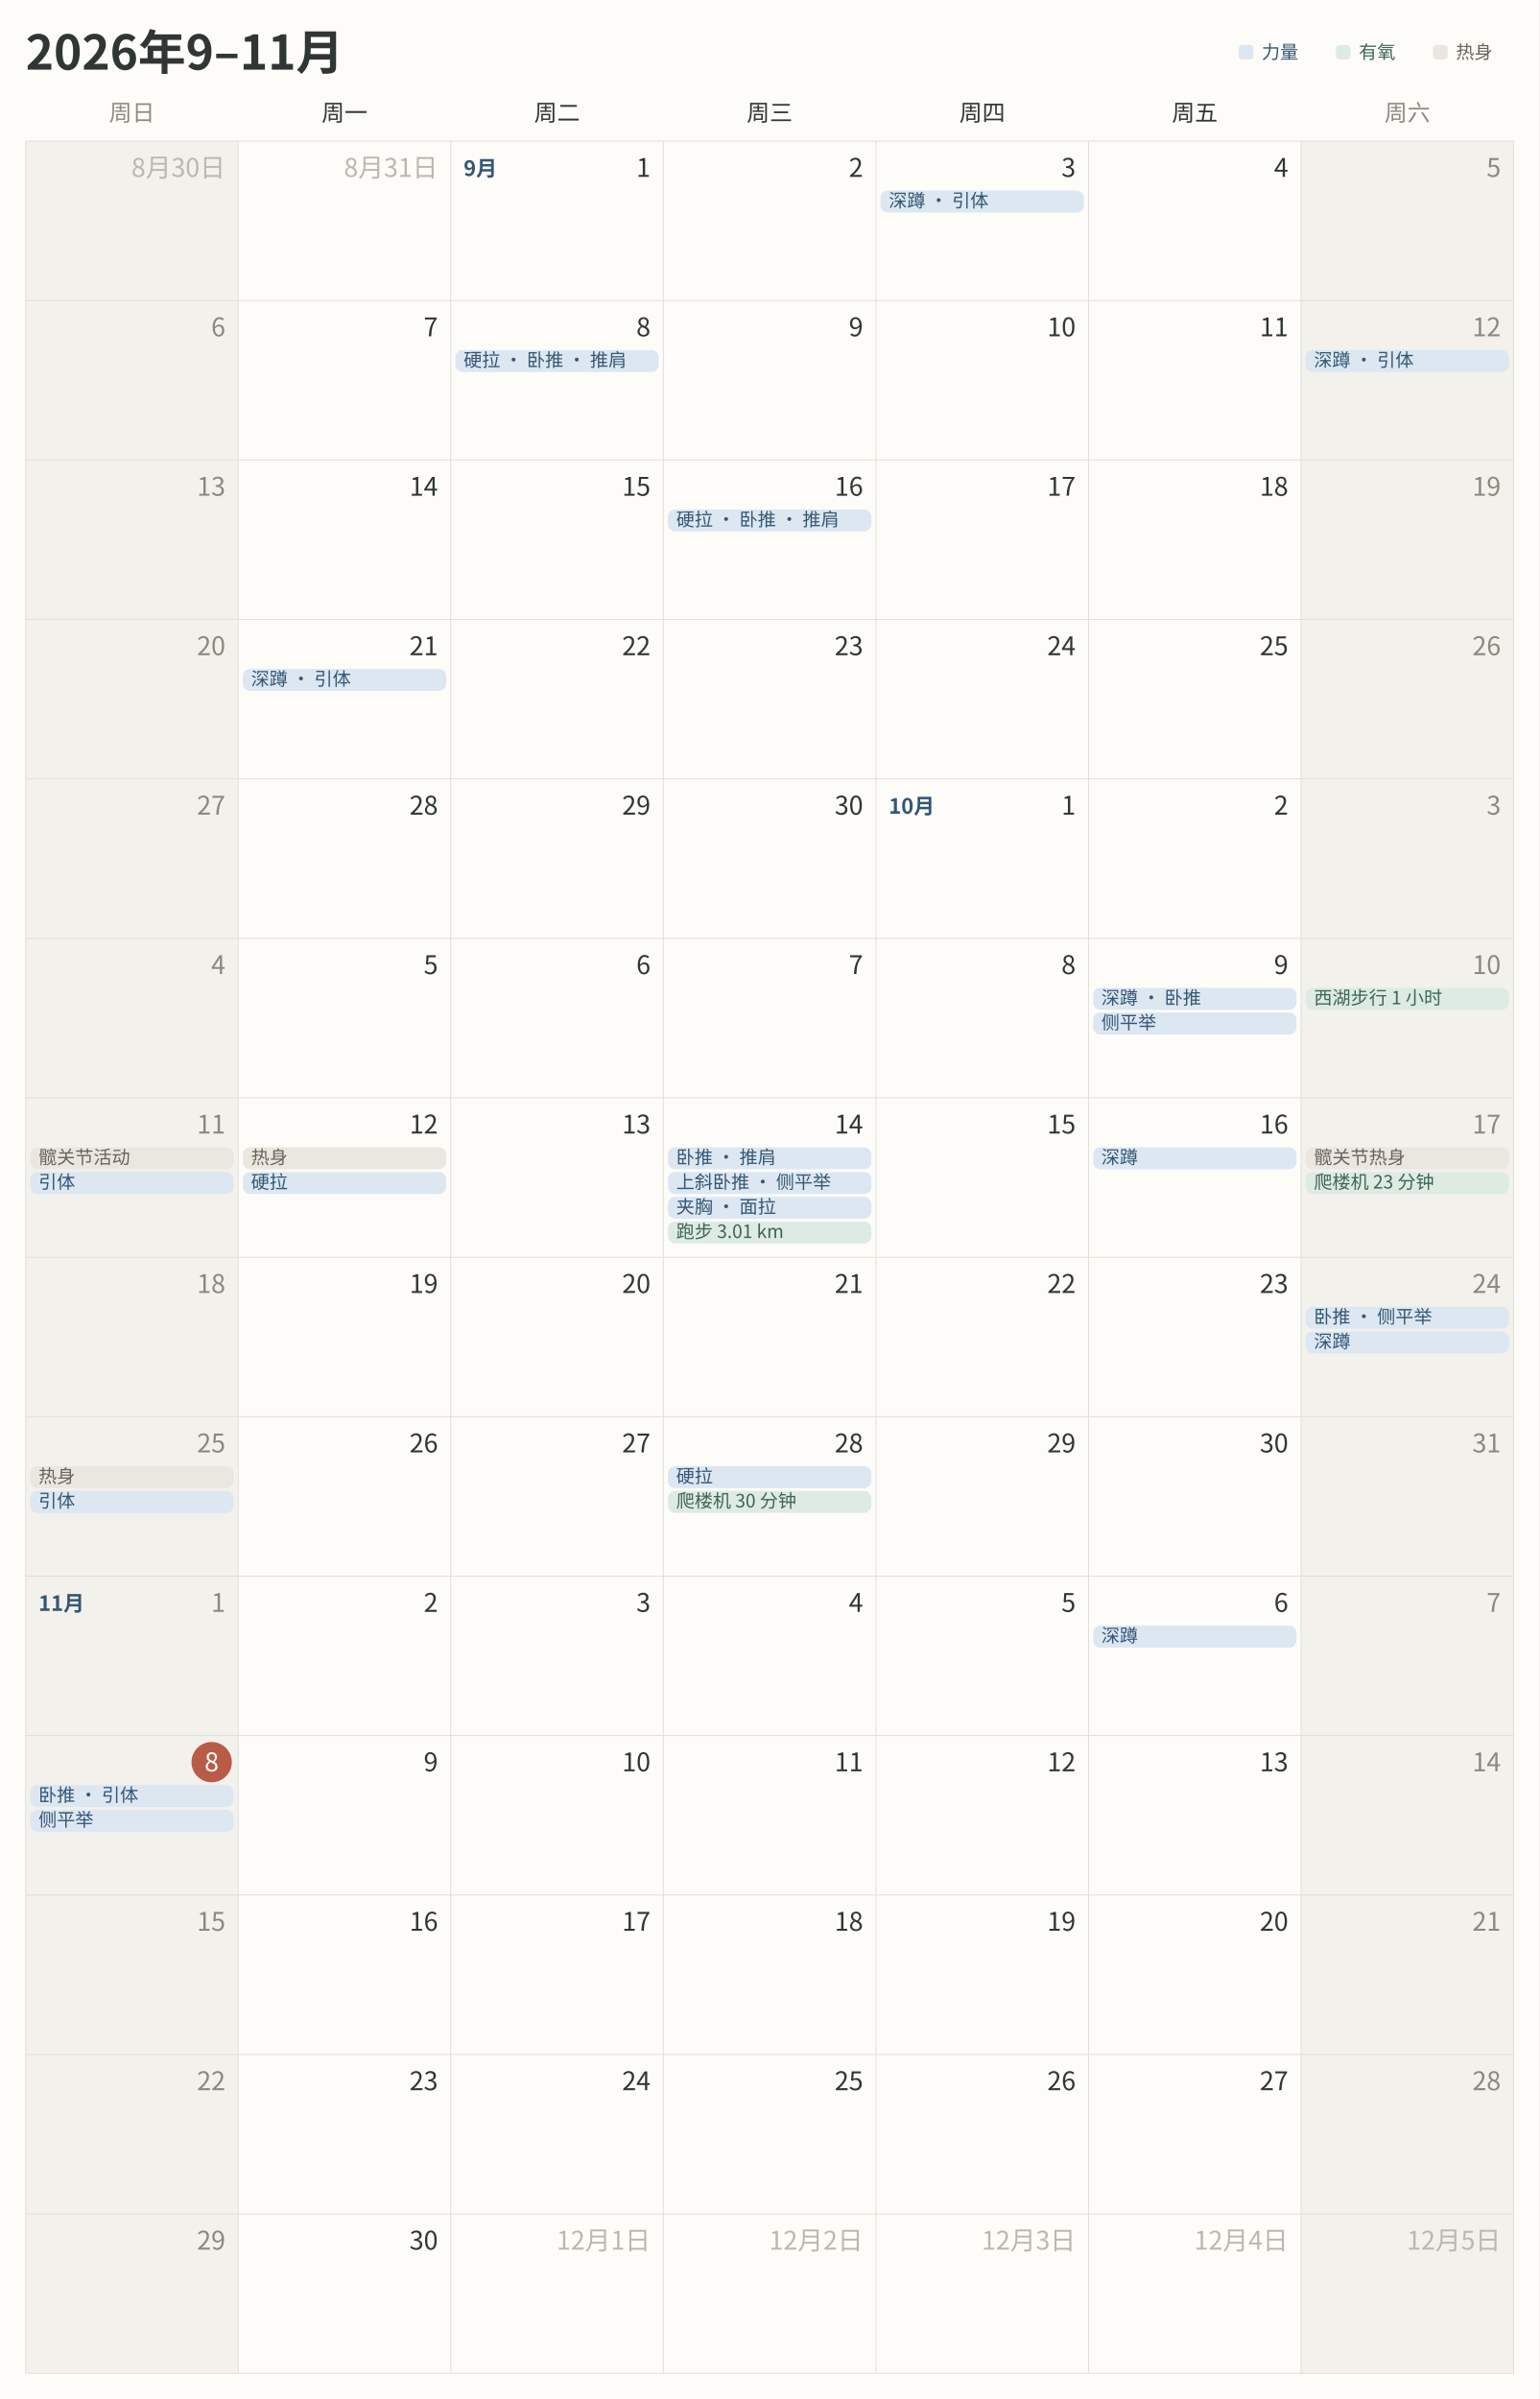
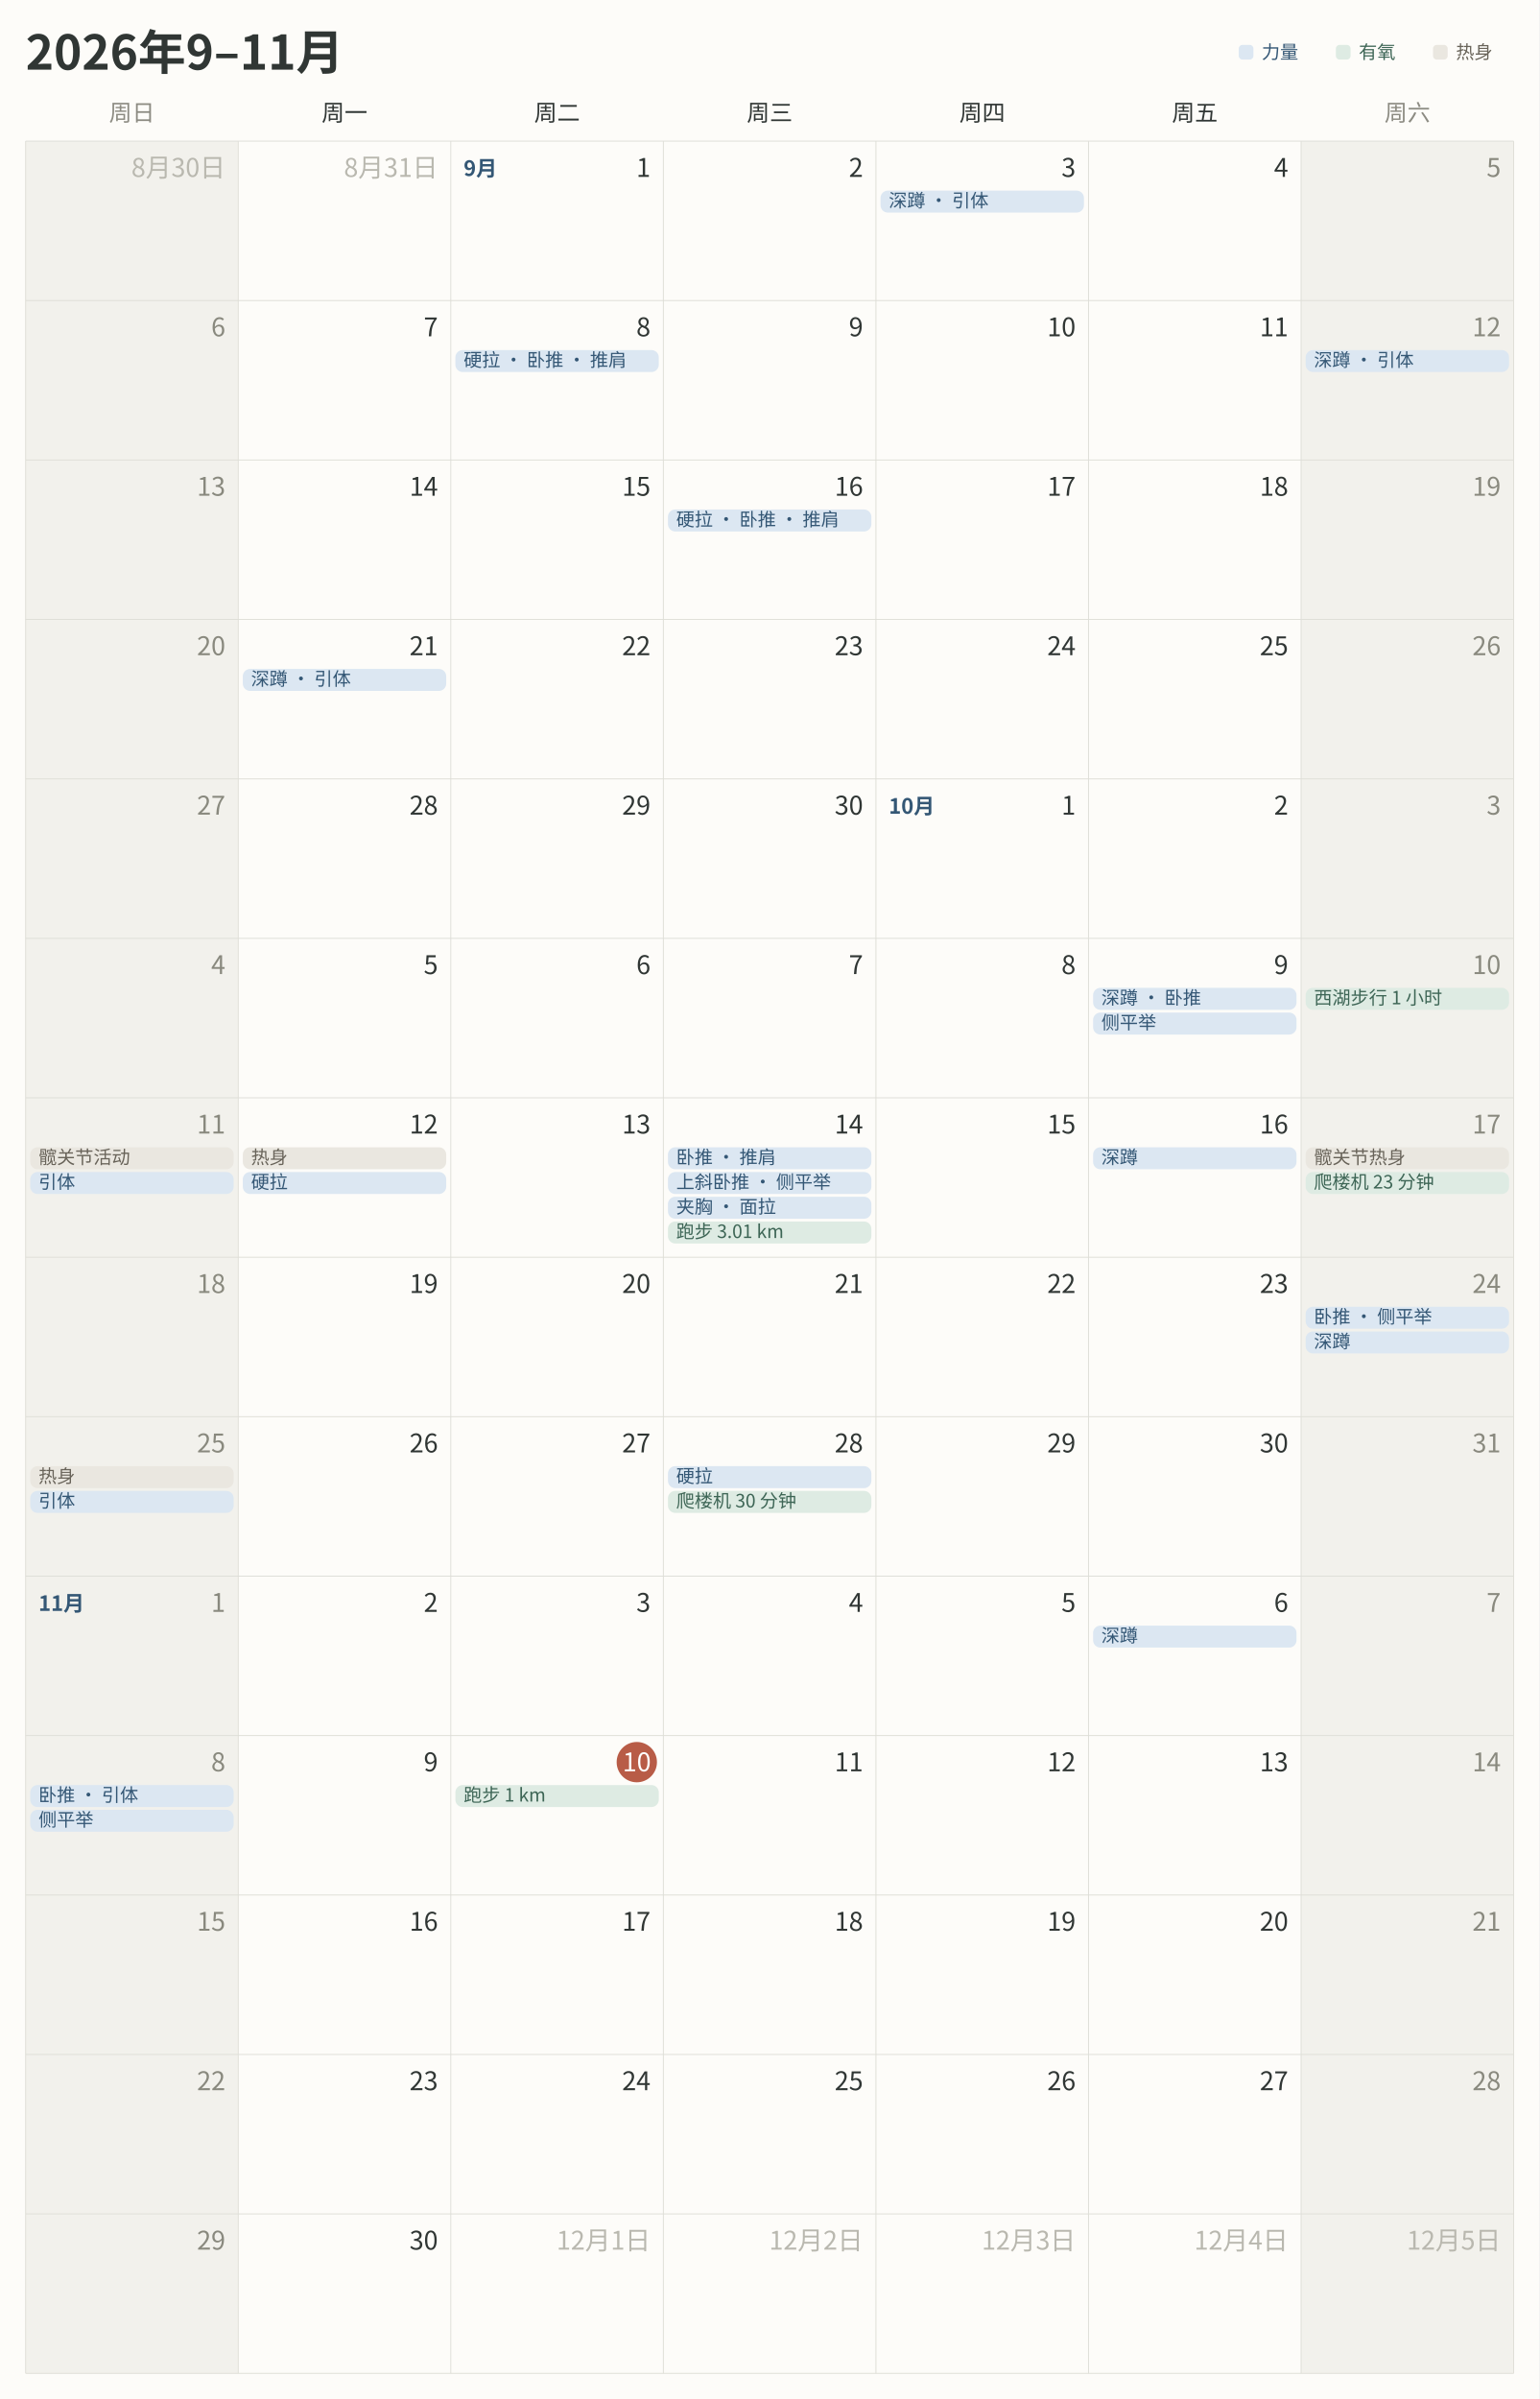
<svg xmlns="http://www.w3.org/2000/svg" width="1680" height="2618" viewBox="0 0 1680 2618" role="img" aria-labelledby="title description">
  <rect width="1680" height="2618" fill="#fdfcf9" />
  <g font-family="-apple-system, BlinkMacSystemFont, 'PingFang SC', 'Microsoft YaHei', 'Noto Sans CJK SC', sans-serif">
    <text x="28" y="76" font-size="52" font-weight="700" fill="#303634">2026年9–11月</text>
    <rect x="1352" y="49" width="16" height="16" rx="4" fill="#dce7f2" />
    <text x="1377" y="64" font-size="20" fill="#345775">力量</text>
    <rect x="1458" y="49" width="16" height="16" rx="4" fill="#deebe3" />
    <text x="1483" y="64" font-size="20" fill="#3d6555">有氧</text>
    <rect x="1564" y="49" width="16" height="16" rx="4" fill="#eae7e0" />
    <text x="1589" y="64" font-size="20" fill="#686359">热身</text>
    <text x="144.0" y="132" text-anchor="middle" font-size="25" fill="#8c8b82">周日</text>
    <text x="376.0" y="132" text-anchor="middle" font-size="25" fill="#303634">周一</text>
    <text x="608.0" y="132" text-anchor="middle" font-size="25" fill="#303634">周二</text>
    <text x="840.0" y="132" text-anchor="middle" font-size="25" fill="#303634">周三</text>
    <text x="1072.0" y="132" text-anchor="middle" font-size="25" fill="#303634">周四</text>
    <text x="1304.0" y="132" text-anchor="middle" font-size="25" fill="#303634">周五</text>
    <text x="1536.0" y="132" text-anchor="middle" font-size="25" fill="#8c8b82">周六</text>
    <rect x="28" y="154" width="232" height="174" fill="#f2f1ec" />
    <text x="246" y="193" text-anchor="end" font-size="28" fill="#b9b8af">8月30日</text>
    <rect x="260" y="154" width="232" height="174" fill="#fdfcf9" />
    <text x="478" y="193" text-anchor="end" font-size="28" fill="#b9b8af">8月31日</text>
    <rect x="492" y="154" width="232" height="174" fill="#fdfcf9" />
    <text x="506" y="192" font-size="23" font-weight="600" fill="#345775">9月</text>
    <text x="710" y="193" text-anchor="end" font-size="28" fill="#303634">1</text>
    <rect x="724" y="154" width="232" height="174" fill="#fdfcf9" />
    <text x="942" y="193" text-anchor="end" font-size="28" fill="#303634">2</text>
    <rect x="956" y="154" width="232" height="174" fill="#fdfcf9" />
    <text x="1174" y="193" text-anchor="end" font-size="28" fill="#303634">3</text>
    <g>
      <rect x="961" y="208" width="222" height="24" rx="8" fill="#dce7f2" />
      <text x="970" y="226" font-size="20.00" fill="#345775">深蹲 · 引体</text>
    </g>
    <rect x="1188" y="154" width="232" height="174" fill="#fdfcf9" />
    <text x="1406" y="193" text-anchor="end" font-size="28" fill="#303634">4</text>
    <rect x="1420" y="154" width="232" height="174" fill="#f2f1ec" />
    <text x="1638" y="193" text-anchor="end" font-size="28" fill="#89897e">5</text>
    <rect x="28" y="328" width="232" height="174" fill="#f2f1ec" />
    <text x="246" y="367" text-anchor="end" font-size="28" fill="#89897e">6</text>
    <rect x="260" y="328" width="232" height="174" fill="#fdfcf9" />
    <text x="478" y="367" text-anchor="end" font-size="28" fill="#303634">7</text>
    <rect x="492" y="328" width="232" height="174" fill="#fdfcf9" />
    <text x="710" y="367" text-anchor="end" font-size="28" fill="#303634">8</text>
    <g>
      <rect x="497" y="382" width="222" height="24" rx="8" fill="#dce7f2" />
      <text x="506" y="400" font-size="20.00" fill="#345775">硬拉 · 卧推 · 推肩</text>
    </g>
    <rect x="724" y="328" width="232" height="174" fill="#fdfcf9" />
    <text x="942" y="367" text-anchor="end" font-size="28" fill="#303634">9</text>
    <rect x="956" y="328" width="232" height="174" fill="#fdfcf9" />
    <text x="1174" y="367" text-anchor="end" font-size="28" fill="#303634">10</text>
    <rect x="1188" y="328" width="232" height="174" fill="#fdfcf9" />
    <text x="1406" y="367" text-anchor="end" font-size="28" fill="#303634">11</text>
    <rect x="1420" y="328" width="232" height="174" fill="#f2f1ec" />
    <text x="1638" y="367" text-anchor="end" font-size="28" fill="#89897e">12</text>
    <g>
      <rect x="1425" y="382" width="222" height="24" rx="8" fill="#dce7f2" />
      <text x="1434" y="400" font-size="20.00" fill="#345775">深蹲 · 引体</text>
    </g>
    <rect x="28" y="502" width="232" height="174" fill="#f2f1ec" />
    <text x="246" y="541" text-anchor="end" font-size="28" fill="#89897e">13</text>
    <rect x="260" y="502" width="232" height="174" fill="#fdfcf9" />
    <text x="478" y="541" text-anchor="end" font-size="28" fill="#303634">14</text>
    <rect x="492" y="502" width="232" height="174" fill="#fdfcf9" />
    <text x="710" y="541" text-anchor="end" font-size="28" fill="#303634">15</text>
    <rect x="724" y="502" width="232" height="174" fill="#fdfcf9" />
    <text x="942" y="541" text-anchor="end" font-size="28" fill="#303634">16</text>
    <g>
      <rect x="729" y="556" width="222" height="24" rx="8" fill="#dce7f2" />
      <text x="738" y="574" font-size="20.00" fill="#345775">硬拉 · 卧推 · 推肩</text>
    </g>
    <rect x="956" y="502" width="232" height="174" fill="#fdfcf9" />
    <text x="1174" y="541" text-anchor="end" font-size="28" fill="#303634">17</text>
    <rect x="1188" y="502" width="232" height="174" fill="#fdfcf9" />
    <text x="1406" y="541" text-anchor="end" font-size="28" fill="#303634">18</text>
    <rect x="1420" y="502" width="232" height="174" fill="#f2f1ec" />
    <text x="1638" y="541" text-anchor="end" font-size="28" fill="#89897e">19</text>
    <rect x="28" y="676" width="232" height="174" fill="#f2f1ec" />
    <text x="246" y="715" text-anchor="end" font-size="28" fill="#89897e">20</text>
    <rect x="260" y="676" width="232" height="174" fill="#fdfcf9" />
    <text x="478" y="715" text-anchor="end" font-size="28" fill="#303634">21</text>
    <g>
      <rect x="265" y="730" width="222" height="24" rx="8" fill="#dce7f2" />
      <text x="274" y="748" font-size="20.00" fill="#345775">深蹲 · 引体</text>
    </g>
    <rect x="492" y="676" width="232" height="174" fill="#fdfcf9" />
    <text x="710" y="715" text-anchor="end" font-size="28" fill="#303634">22</text>
    <rect x="724" y="676" width="232" height="174" fill="#fdfcf9" />
    <text x="942" y="715" text-anchor="end" font-size="28" fill="#303634">23</text>
    <rect x="956" y="676" width="232" height="174" fill="#fdfcf9" />
    <text x="1174" y="715" text-anchor="end" font-size="28" fill="#303634">24</text>
    <rect x="1188" y="676" width="232" height="174" fill="#fdfcf9" />
    <text x="1406" y="715" text-anchor="end" font-size="28" fill="#303634">25</text>
    <rect x="1420" y="676" width="232" height="174" fill="#f2f1ec" />
    <text x="1638" y="715" text-anchor="end" font-size="28" fill="#89897e">26</text>
    <rect x="28" y="850" width="232" height="174" fill="#f2f1ec" />
    <text x="246" y="889" text-anchor="end" font-size="28" fill="#89897e">27</text>
    <rect x="260" y="850" width="232" height="174" fill="#fdfcf9" />
    <text x="478" y="889" text-anchor="end" font-size="28" fill="#303634">28</text>
    <rect x="492" y="850" width="232" height="174" fill="#fdfcf9" />
    <text x="710" y="889" text-anchor="end" font-size="28" fill="#303634">29</text>
    <rect x="724" y="850" width="232" height="174" fill="#fdfcf9" />
    <text x="942" y="889" text-anchor="end" font-size="28" fill="#303634">30</text>
    <rect x="956" y="850" width="232" height="174" fill="#fdfcf9" />
    <text x="970" y="888" font-size="23" font-weight="600" fill="#345775">10月</text>
    <text x="1174" y="889" text-anchor="end" font-size="28" fill="#303634">1</text>
    <rect x="1188" y="850" width="232" height="174" fill="#fdfcf9" />
    <text x="1406" y="889" text-anchor="end" font-size="28" fill="#303634">2</text>
    <rect x="1420" y="850" width="232" height="174" fill="#f2f1ec" />
    <text x="1638" y="889" text-anchor="end" font-size="28" fill="#89897e">3</text>
    <rect x="28" y="1024" width="232" height="174" fill="#f2f1ec" />
    <text x="246" y="1063" text-anchor="end" font-size="28" fill="#89897e">4</text>
    <rect x="260" y="1024" width="232" height="174" fill="#fdfcf9" />
    <text x="478" y="1063" text-anchor="end" font-size="28" fill="#303634">5</text>
    <rect x="492" y="1024" width="232" height="174" fill="#fdfcf9" />
    <text x="710" y="1063" text-anchor="end" font-size="28" fill="#303634">6</text>
    <rect x="724" y="1024" width="232" height="174" fill="#fdfcf9" />
    <text x="942" y="1063" text-anchor="end" font-size="28" fill="#303634">7</text>
    <rect x="956" y="1024" width="232" height="174" fill="#fdfcf9" />
    <text x="1174" y="1063" text-anchor="end" font-size="28" fill="#303634">8</text>
    <rect x="1188" y="1024" width="232" height="174" fill="#fdfcf9" />
    <text x="1406" y="1063" text-anchor="end" font-size="28" fill="#303634">9</text>
    <g>
      <rect x="1193" y="1078" width="222" height="24" rx="8" fill="#dce7f2" />
      <text x="1202" y="1096" font-size="20.00" fill="#345775">深蹲 · 卧推</text>
    </g>
    <g>
      <rect x="1193" y="1105" width="222" height="24" rx="8" fill="#dce7f2" />
      <text x="1202" y="1123" font-size="20.00" fill="#345775">侧平举</text>
    </g>
    <rect x="1420" y="1024" width="232" height="174" fill="#f2f1ec" />
    <text x="1638" y="1063" text-anchor="end" font-size="28" fill="#89897e">10</text>
    <g>
      <rect x="1425" y="1078" width="222" height="24" rx="8" fill="#deebe3" />
      <text x="1434" y="1096" font-size="20.00" fill="#3d6555">西湖步行 1 小时</text>
    </g>
    <rect x="28" y="1198" width="232" height="174" fill="#f2f1ec" />
    <text x="246" y="1237" text-anchor="end" font-size="28" fill="#89897e">11</text>
    <g>
      <rect x="33" y="1252" width="222" height="24" rx="8" fill="#eae7e0" />
      <text x="42" y="1270" font-size="20.00" fill="#686359">髋关节活动</text>
    </g>
    <g>
      <rect x="33" y="1279" width="222" height="24" rx="8" fill="#dce7f2" />
      <text x="42" y="1297" font-size="20.00" fill="#345775">引体</text>
    </g>
    <rect x="260" y="1198" width="232" height="174" fill="#fdfcf9" />
    <text x="478" y="1237" text-anchor="end" font-size="28" fill="#303634">12</text>
    <g>
      <rect x="265" y="1252" width="222" height="24" rx="8" fill="#eae7e0" />
      <text x="274" y="1270" font-size="20.00" fill="#686359">热身</text>
    </g>
    <g>
      <rect x="265" y="1279" width="222" height="24" rx="8" fill="#dce7f2" />
      <text x="274" y="1297" font-size="20.00" fill="#345775">硬拉</text>
    </g>
    <rect x="492" y="1198" width="232" height="174" fill="#fdfcf9" />
    <text x="710" y="1237" text-anchor="end" font-size="28" fill="#303634">13</text>
    <rect x="724" y="1198" width="232" height="174" fill="#fdfcf9" />
    <text x="942" y="1237" text-anchor="end" font-size="28" fill="#303634">14</text>
    <g>
      <rect x="729" y="1252" width="222" height="24" rx="8" fill="#dce7f2" />
      <text x="738" y="1270" font-size="20.00" fill="#345775">卧推 · 推肩</text>
    </g>
    <g>
      <rect x="729" y="1279" width="222" height="24" rx="8" fill="#dce7f2" />
      <text x="738" y="1297" font-size="20.00" fill="#345775">上斜卧推 · 侧平举</text>
    </g>
    <g>
      <rect x="729" y="1306" width="222" height="24" rx="8" fill="#dce7f2" />
      <text x="738" y="1324" font-size="20.00" fill="#345775">夹胸 · 面拉</text>
    </g>
    <g>
      <rect x="729" y="1333" width="222" height="24" rx="8" fill="#deebe3" />
      <text x="738" y="1351" font-size="20.00" fill="#3d6555">跑步 3.01 km</text>
    </g>
    <rect x="956" y="1198" width="232" height="174" fill="#fdfcf9" />
    <text x="1174" y="1237" text-anchor="end" font-size="28" fill="#303634">15</text>
    <rect x="1188" y="1198" width="232" height="174" fill="#fdfcf9" />
    <text x="1406" y="1237" text-anchor="end" font-size="28" fill="#303634">16</text>
    <g>
      <rect x="1193" y="1252" width="222" height="24" rx="8" fill="#dce7f2" />
      <text x="1202" y="1270" font-size="20.00" fill="#345775">深蹲</text>
    </g>
    <rect x="1420" y="1198" width="232" height="174" fill="#f2f1ec" />
    <text x="1638" y="1237" text-anchor="end" font-size="28" fill="#89897e">17</text>
    <g>
      <rect x="1425" y="1252" width="222" height="24" rx="8" fill="#eae7e0" />
      <text x="1434" y="1270" font-size="20.00" fill="#686359">髋关节热身</text>
    </g>
    <g>
      <rect x="1425" y="1279" width="222" height="24" rx="8" fill="#deebe3" />
      <text x="1434" y="1297" font-size="20.00" fill="#3d6555">爬楼机 23 分钟</text>
    </g>
    <rect x="28" y="1372" width="232" height="174" fill="#f2f1ec" />
    <text x="246" y="1411" text-anchor="end" font-size="28" fill="#89897e">18</text>
    <rect x="260" y="1372" width="232" height="174" fill="#fdfcf9" />
    <text x="478" y="1411" text-anchor="end" font-size="28" fill="#303634">19</text>
    <rect x="492" y="1372" width="232" height="174" fill="#fdfcf9" />
    <text x="710" y="1411" text-anchor="end" font-size="28" fill="#303634">20</text>
    <rect x="724" y="1372" width="232" height="174" fill="#fdfcf9" />
    <text x="942" y="1411" text-anchor="end" font-size="28" fill="#303634">21</text>
    <rect x="956" y="1372" width="232" height="174" fill="#fdfcf9" />
    <text x="1174" y="1411" text-anchor="end" font-size="28" fill="#303634">22</text>
    <rect x="1188" y="1372" width="232" height="174" fill="#fdfcf9" />
    <text x="1406" y="1411" text-anchor="end" font-size="28" fill="#303634">23</text>
    <rect x="1420" y="1372" width="232" height="174" fill="#f2f1ec" />
    <text x="1638" y="1411" text-anchor="end" font-size="28" fill="#89897e">24</text>
    <g>
      <rect x="1425" y="1426" width="222" height="24" rx="8" fill="#dce7f2" />
      <text x="1434" y="1444" font-size="20.00" fill="#345775">卧推 · 侧平举</text>
    </g>
    <g>
      <rect x="1425" y="1453" width="222" height="24" rx="8" fill="#dce7f2" />
      <text x="1434" y="1471" font-size="20.00" fill="#345775">深蹲</text>
    </g>
    <rect x="28" y="1546" width="232" height="174" fill="#f2f1ec" />
    <text x="246" y="1585" text-anchor="end" font-size="28" fill="#89897e">25</text>
    <g>
      <rect x="33" y="1600" width="222" height="24" rx="8" fill="#eae7e0" />
      <text x="42" y="1618" font-size="20.00" fill="#686359">热身</text>
    </g>
    <g>
      <rect x="33" y="1627" width="222" height="24" rx="8" fill="#dce7f2" />
      <text x="42" y="1645" font-size="20.00" fill="#345775">引体</text>
    </g>
    <rect x="260" y="1546" width="232" height="174" fill="#fdfcf9" />
    <text x="478" y="1585" text-anchor="end" font-size="28" fill="#303634">26</text>
    <rect x="492" y="1546" width="232" height="174" fill="#fdfcf9" />
    <text x="710" y="1585" text-anchor="end" font-size="28" fill="#303634">27</text>
    <rect x="724" y="1546" width="232" height="174" fill="#fdfcf9" />
    <text x="942" y="1585" text-anchor="end" font-size="28" fill="#303634">28</text>
    <g>
      <rect x="729" y="1600" width="222" height="24" rx="8" fill="#dce7f2" />
      <text x="738" y="1618" font-size="20.00" fill="#345775">硬拉</text>
    </g>
    <g>
      <rect x="729" y="1627" width="222" height="24" rx="8" fill="#deebe3" />
      <text x="738" y="1645" font-size="20.00" fill="#3d6555">爬楼机 30 分钟</text>
    </g>
    <rect x="956" y="1546" width="232" height="174" fill="#fdfcf9" />
    <text x="1174" y="1585" text-anchor="end" font-size="28" fill="#303634">29</text>
    <rect x="1188" y="1546" width="232" height="174" fill="#fdfcf9" />
    <text x="1406" y="1585" text-anchor="end" font-size="28" fill="#303634">30</text>
    <rect x="1420" y="1546" width="232" height="174" fill="#f2f1ec" />
    <text x="1638" y="1585" text-anchor="end" font-size="28" fill="#89897e">31</text>
    <rect x="28" y="1720" width="232" height="174" fill="#f2f1ec" />
    <text x="42" y="1758" font-size="23" font-weight="600" fill="#345775">11月</text>
    <text x="246" y="1759" text-anchor="end" font-size="28" fill="#89897e">1</text>
    <rect x="260" y="1720" width="232" height="174" fill="#fdfcf9" />
    <text x="478" y="1759" text-anchor="end" font-size="28" fill="#303634">2</text>
    <rect x="492" y="1720" width="232" height="174" fill="#fdfcf9" />
    <text x="710" y="1759" text-anchor="end" font-size="28" fill="#303634">3</text>
    <rect x="724" y="1720" width="232" height="174" fill="#fdfcf9" />
    <text x="942" y="1759" text-anchor="end" font-size="28" fill="#303634">4</text>
    <rect x="956" y="1720" width="232" height="174" fill="#fdfcf9" />
    <text x="1174" y="1759" text-anchor="end" font-size="28" fill="#303634">5</text>
    <rect x="1188" y="1720" width="232" height="174" fill="#fdfcf9" />
    <text x="1406" y="1759" text-anchor="end" font-size="28" fill="#303634">6</text>
    <g>
      <rect x="1193" y="1774" width="222" height="24" rx="8" fill="#dce7f2" />
      <text x="1202" y="1792" font-size="20.00" fill="#345775">深蹲</text>
    </g>
    <rect x="1420" y="1720" width="232" height="174" fill="#f2f1ec" />
    <text x="1638" y="1759" text-anchor="end" font-size="28" fill="#89897e">7</text>
    <rect x="28" y="1894" width="232" height="174" fill="#f2f1ec" />
-     <circle cx="231" cy="1923" r="22" fill="#b85c47" />
-     <text x="231" y="1933" text-anchor="middle" font-size="28" fill="#ffffff">8</text>
+     <text x="246" y="1933" text-anchor="end" font-size="28" fill="#89897e">8</text>
    <g>
      <rect x="33" y="1948" width="222" height="24" rx="8" fill="#dce7f2" />
      <text x="42" y="1966" font-size="20.00" fill="#345775">卧推 · 引体</text>
    </g>
    <g>
      <rect x="33" y="1975" width="222" height="24" rx="8" fill="#dce7f2" />
      <text x="42" y="1993" font-size="20.00" fill="#345775">侧平举</text>
    </g>
    <rect x="260" y="1894" width="232" height="174" fill="#fdfcf9" />
    <text x="478" y="1933" text-anchor="end" font-size="28" fill="#303634">9</text>
    <rect x="492" y="1894" width="232" height="174" fill="#fdfcf9" />
-     <text x="710" y="1933" text-anchor="end" font-size="28" fill="#303634">10</text>
+     <circle cx="695" cy="1923" r="22" fill="#b85c47" />
+     <text x="695" y="1933" text-anchor="middle" font-size="28" fill="#ffffff">10</text>
+     <g>
+       <rect x="497" y="1948" width="222" height="24" rx="8" fill="#deebe3" />
+       <text x="506" y="1966" font-size="20.00" fill="#3d6555">跑步 1 km</text>
+     </g>
    <rect x="724" y="1894" width="232" height="174" fill="#fdfcf9" />
    <text x="942" y="1933" text-anchor="end" font-size="28" fill="#303634">11</text>
    <rect x="956" y="1894" width="232" height="174" fill="#fdfcf9" />
    <text x="1174" y="1933" text-anchor="end" font-size="28" fill="#303634">12</text>
    <rect x="1188" y="1894" width="232" height="174" fill="#fdfcf9" />
    <text x="1406" y="1933" text-anchor="end" font-size="28" fill="#303634">13</text>
    <rect x="1420" y="1894" width="232" height="174" fill="#f2f1ec" />
    <text x="1638" y="1933" text-anchor="end" font-size="28" fill="#89897e">14</text>
    <rect x="28" y="2068" width="232" height="174" fill="#f2f1ec" />
    <text x="246" y="2107" text-anchor="end" font-size="28" fill="#89897e">15</text>
    <rect x="260" y="2068" width="232" height="174" fill="#fdfcf9" />
    <text x="478" y="2107" text-anchor="end" font-size="28" fill="#303634">16</text>
    <rect x="492" y="2068" width="232" height="174" fill="#fdfcf9" />
    <text x="710" y="2107" text-anchor="end" font-size="28" fill="#303634">17</text>
    <rect x="724" y="2068" width="232" height="174" fill="#fdfcf9" />
    <text x="942" y="2107" text-anchor="end" font-size="28" fill="#303634">18</text>
    <rect x="956" y="2068" width="232" height="174" fill="#fdfcf9" />
    <text x="1174" y="2107" text-anchor="end" font-size="28" fill="#303634">19</text>
    <rect x="1188" y="2068" width="232" height="174" fill="#fdfcf9" />
    <text x="1406" y="2107" text-anchor="end" font-size="28" fill="#303634">20</text>
    <rect x="1420" y="2068" width="232" height="174" fill="#f2f1ec" />
    <text x="1638" y="2107" text-anchor="end" font-size="28" fill="#89897e">21</text>
    <rect x="28" y="2242" width="232" height="174" fill="#f2f1ec" />
    <text x="246" y="2281" text-anchor="end" font-size="28" fill="#89897e">22</text>
    <rect x="260" y="2242" width="232" height="174" fill="#fdfcf9" />
    <text x="478" y="2281" text-anchor="end" font-size="28" fill="#303634">23</text>
    <rect x="492" y="2242" width="232" height="174" fill="#fdfcf9" />
    <text x="710" y="2281" text-anchor="end" font-size="28" fill="#303634">24</text>
    <rect x="724" y="2242" width="232" height="174" fill="#fdfcf9" />
    <text x="942" y="2281" text-anchor="end" font-size="28" fill="#303634">25</text>
    <rect x="956" y="2242" width="232" height="174" fill="#fdfcf9" />
    <text x="1174" y="2281" text-anchor="end" font-size="28" fill="#303634">26</text>
    <rect x="1188" y="2242" width="232" height="174" fill="#fdfcf9" />
    <text x="1406" y="2281" text-anchor="end" font-size="28" fill="#303634">27</text>
    <rect x="1420" y="2242" width="232" height="174" fill="#f2f1ec" />
    <text x="1638" y="2281" text-anchor="end" font-size="28" fill="#89897e">28</text>
    <rect x="28" y="2416" width="232" height="174" fill="#f2f1ec" />
    <text x="246" y="2455" text-anchor="end" font-size="28" fill="#89897e">29</text>
    <rect x="260" y="2416" width="232" height="174" fill="#fdfcf9" />
    <text x="478" y="2455" text-anchor="end" font-size="28" fill="#303634">30</text>
    <rect x="492" y="2416" width="232" height="174" fill="#fdfcf9" />
    <text x="710" y="2455" text-anchor="end" font-size="28" fill="#b9b8af">12月1日</text>
    <rect x="724" y="2416" width="232" height="174" fill="#fdfcf9" />
    <text x="942" y="2455" text-anchor="end" font-size="28" fill="#b9b8af">12月2日</text>
    <rect x="956" y="2416" width="232" height="174" fill="#fdfcf9" />
    <text x="1174" y="2455" text-anchor="end" font-size="28" fill="#b9b8af">12月3日</text>
    <rect x="1188" y="2416" width="232" height="174" fill="#fdfcf9" />
    <text x="1406" y="2455" text-anchor="end" font-size="28" fill="#b9b8af">12月4日</text>
    <rect x="1420" y="2416" width="232" height="174" fill="#f2f1ec" />
    <text x="1638" y="2455" text-anchor="end" font-size="28" fill="#b9b8af">12月5日</text>
    <path d="M28,154 V2590" stroke="#deded7" stroke-width="1" />
    <path d="M260,154 V2590" stroke="#deded7" stroke-width="1" />
    <path d="M492,154 V2590" stroke="#deded7" stroke-width="1" />
    <path d="M724,154 V2590" stroke="#deded7" stroke-width="1" />
    <path d="M956,154 V2590" stroke="#deded7" stroke-width="1" />
    <path d="M1188,154 V2590" stroke="#deded7" stroke-width="1" />
    <path d="M1420,154 V2590" stroke="#deded7" stroke-width="1" />
    <path d="M1652,154 V2590" stroke="#deded7" stroke-width="1" />
    <path d="M28,154 H1652" stroke="#deded7" stroke-width="1" />
    <path d="M28,328 H1652" stroke="#deded7" stroke-width="1" />
    <path d="M28,502 H1652" stroke="#deded7" stroke-width="1" />
    <path d="M28,676 H1652" stroke="#deded7" stroke-width="1" />
    <path d="M28,850 H1652" stroke="#deded7" stroke-width="1" />
    <path d="M28,1024 H1652" stroke="#deded7" stroke-width="1" />
    <path d="M28,1198 H1652" stroke="#deded7" stroke-width="1" />
    <path d="M28,1372 H1652" stroke="#deded7" stroke-width="1" />
    <path d="M28,1546 H1652" stroke="#deded7" stroke-width="1" />
    <path d="M28,1720 H1652" stroke="#deded7" stroke-width="1" />
    <path d="M28,1894 H1652" stroke="#deded7" stroke-width="1" />
    <path d="M28,2068 H1652" stroke="#deded7" stroke-width="1" />
    <path d="M28,2242 H1652" stroke="#deded7" stroke-width="1" />
    <path d="M28,2416 H1652" stroke="#deded7" stroke-width="1" />
    <path d="M28,2590 H1652" stroke="#deded7" stroke-width="1" />
  </g>
</svg>
